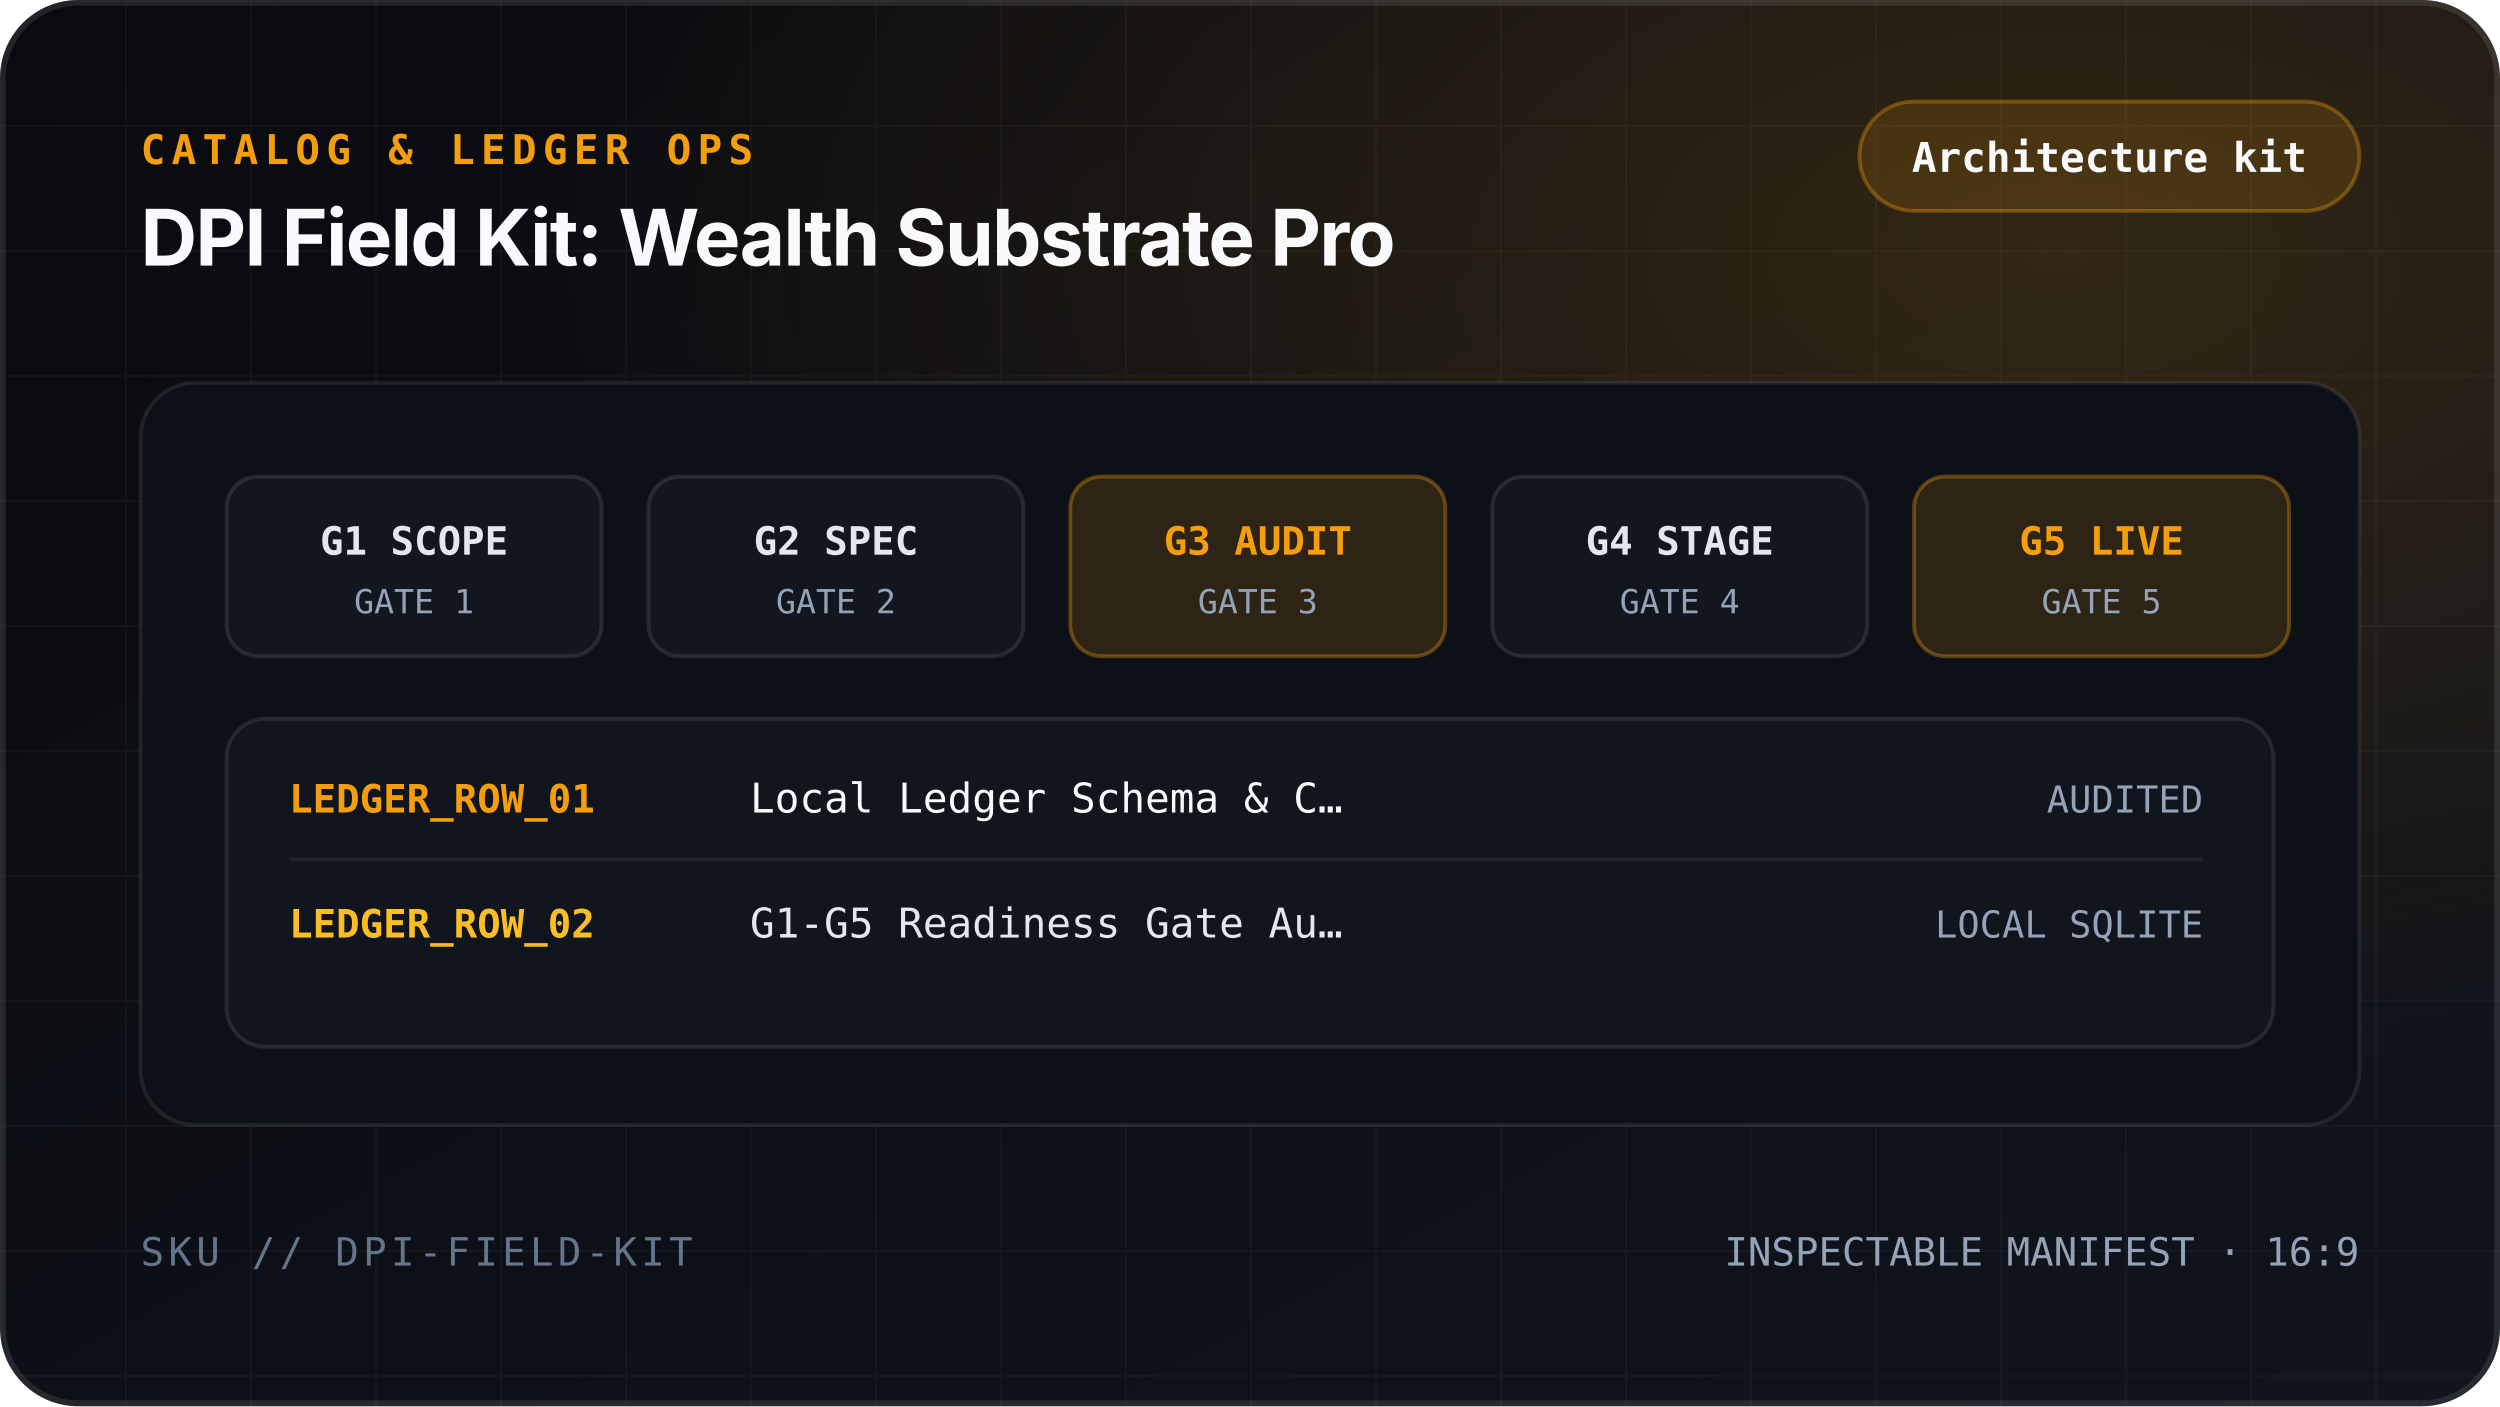
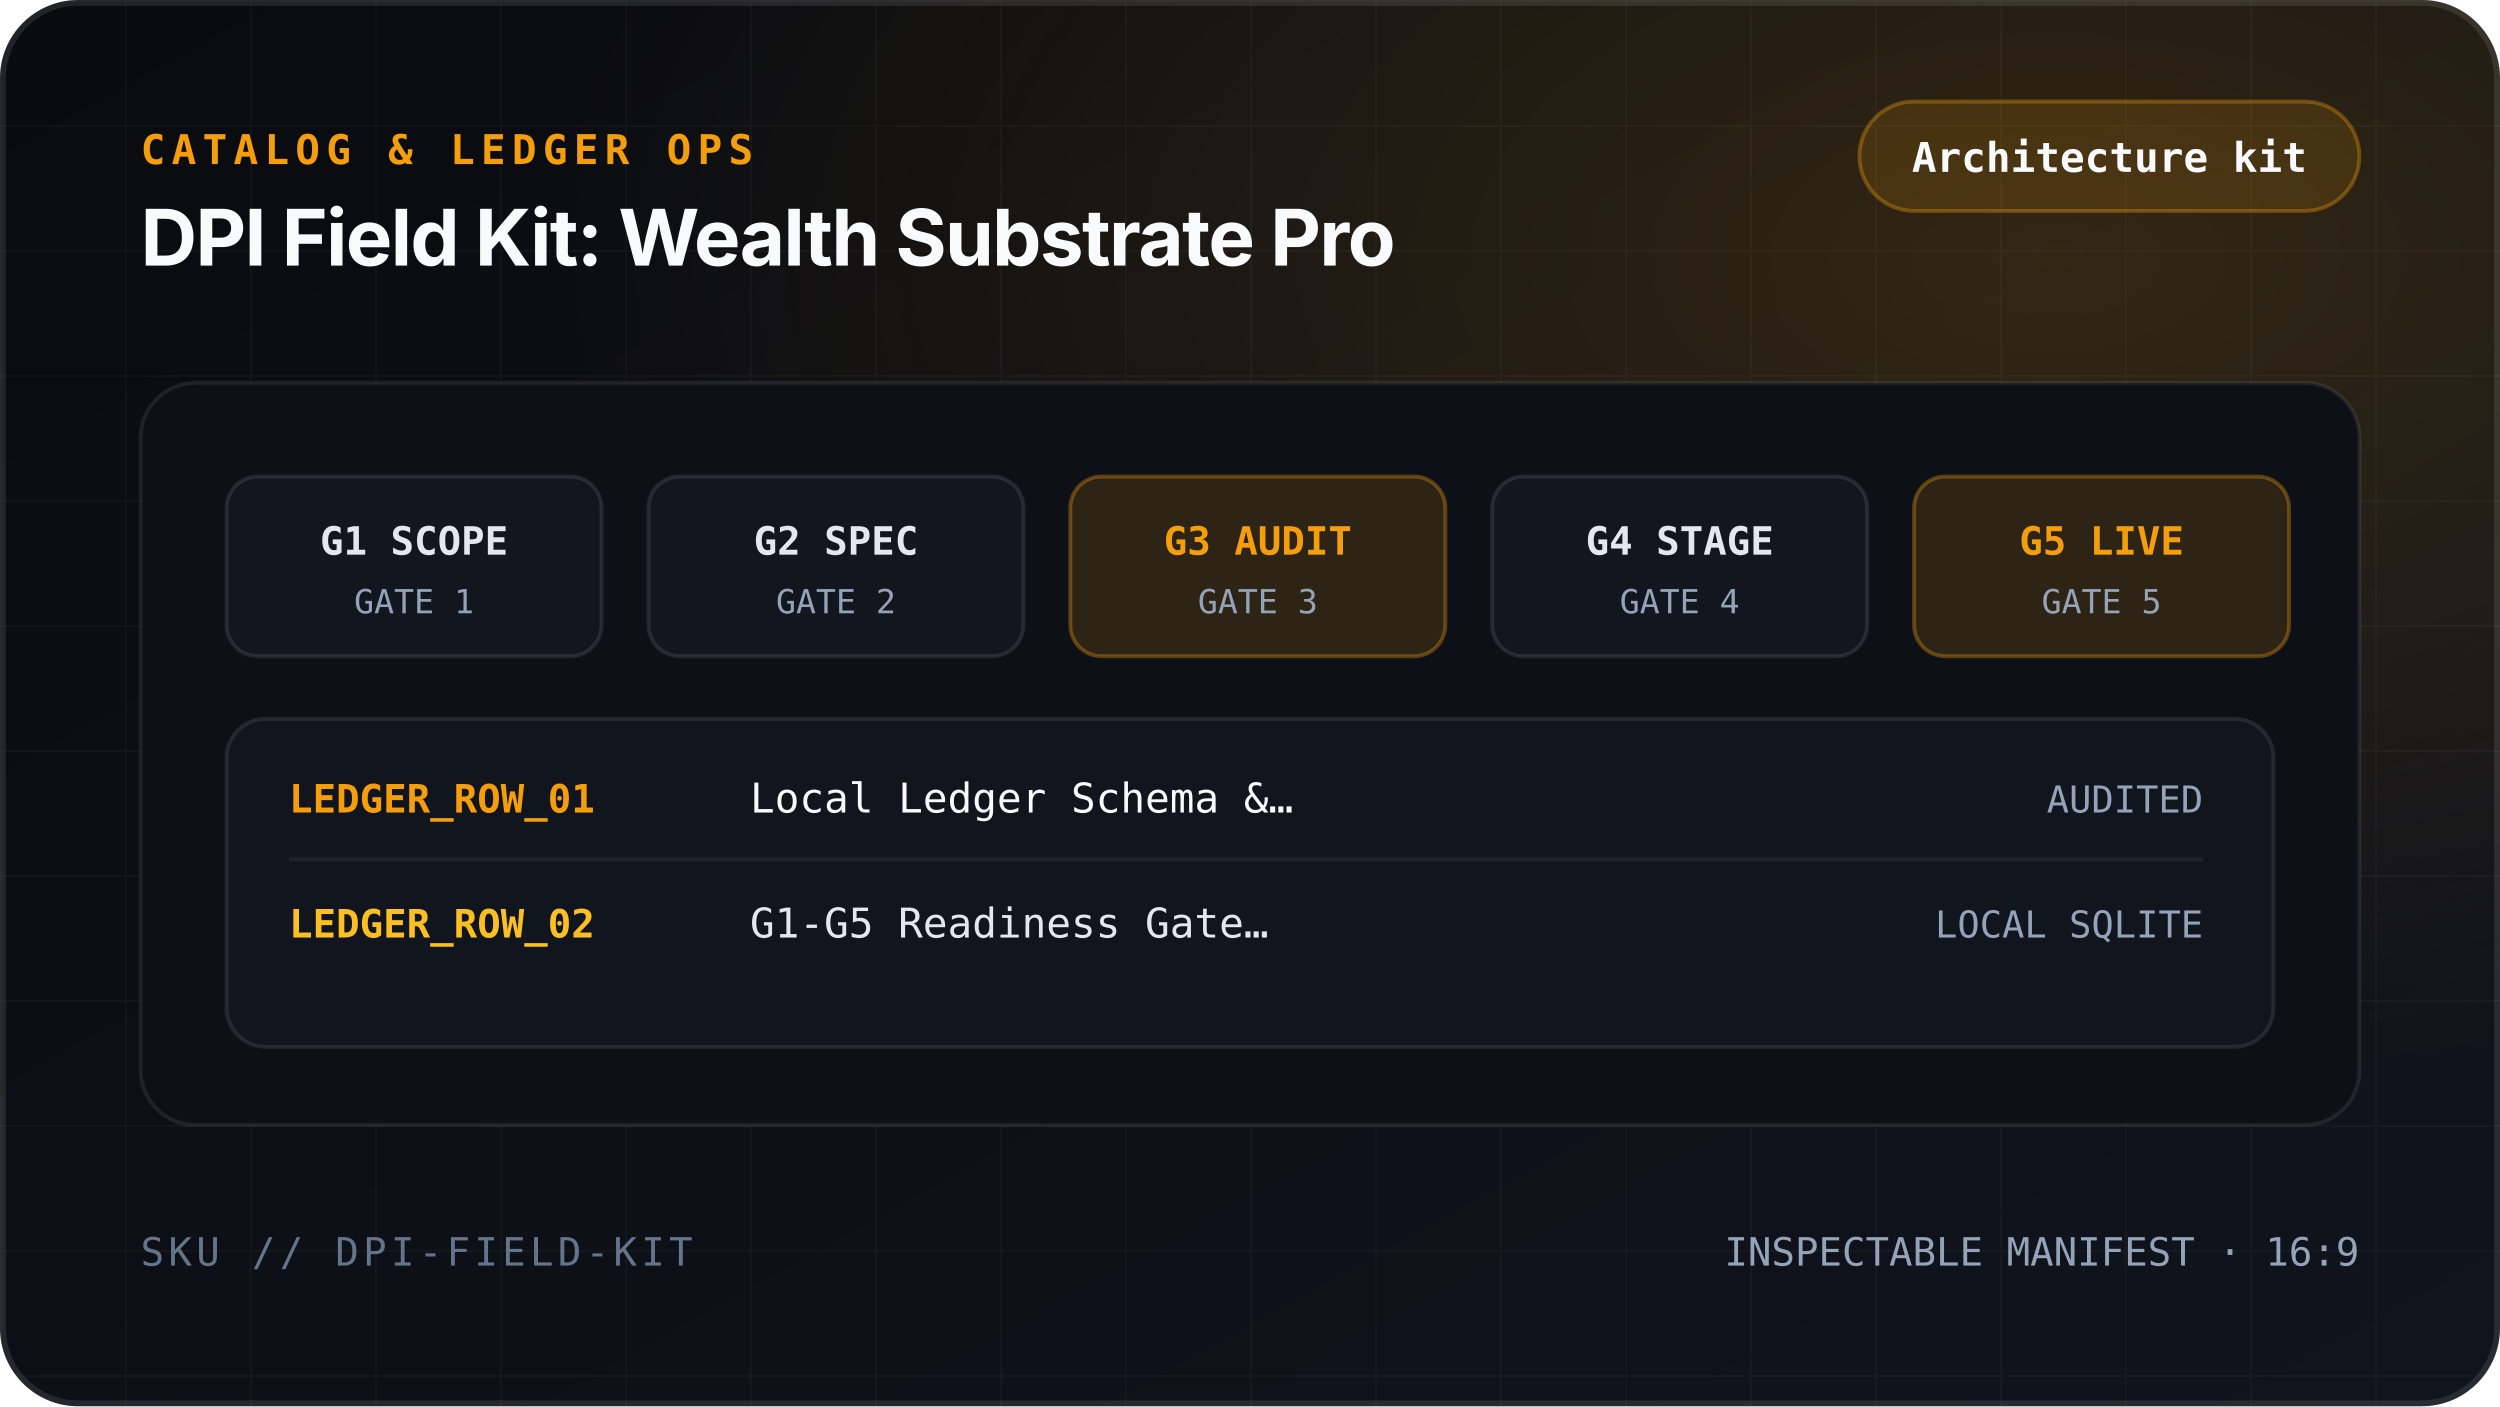
<svg xmlns="http://www.w3.org/2000/svg" viewBox="0 0 640 360" width="640" height="360" role="img" aria-labelledby="title-dpi-field-kit desc-dpi-field-kit">
  <defs>
    <linearGradient id="bg-dpi-field-kit" x1="0" y1="0" x2="1" y2="1">
      <stop offset="0%" stop-color="#0A0B0F" />
      <stop offset="100%" stop-color="#10141D" />
    </linearGradient>
    <radialGradient id="glow-dpi-field-kit" cx="82%" cy="18%" r="60%">
      <stop offset="0%" stop-color="#F59E0B" stop-opacity="0.16" />
      <stop offset="100%" stop-color="#F59E0B" stop-opacity="0" />
    </radialGradient>
    <pattern id="grid-dpi-field-kit" width="32" height="32" patternUnits="userSpaceOnUse">
      <path d="M 32 0 L 0 0 0 32" fill="none" stroke="rgba(255,255,255,0.028)" stroke-width="1" />
    </pattern>
  </defs>
  <rect width="640" height="360" rx="20" fill="url(#bg-dpi-field-kit)" />
  <rect width="640" height="360" rx="20" fill="url(#grid-dpi-field-kit)" />
  <rect width="640" height="360" rx="20" fill="url(#glow-dpi-field-kit)" />
  <rect x="0.75" y="0.75" width="638.5" height="358.5" rx="19.25" fill="none" stroke="rgba(255,255,255,0.10)" stroke-width="1.5" />
  <text x="36" y="42" fill="#F59E0B" font-family="ui-monospace, SFMono-Regular, Consolas, monospace" font-size="10.5" font-weight="600" letter-spacing="1.6">CATALOG &amp; LEDGER OPS</text>
  <text x="36" y="68" fill="#F8FAFC" font-family="ui-sans-serif, system-ui, -apple-system, sans-serif" font-size="20" font-weight="700" letter-spacing="-0.4">DPI Field Kit: Wealth Substrate Pro</text>
  <rect x="476" y="26" width="128" height="28" rx="14" fill="rgba(245, 158, 11, 0.14)" stroke="rgba(245, 158, 11, 0.34)" />
  <text x="540" y="44" text-anchor="middle" fill="#F8FAFC" font-family="ui-monospace, SFMono-Regular, Consolas, monospace" font-size="10.5" font-weight="600">Architecture kit</text>
  <g transform="translate(36, 98)">
    <rect x="0" y="0" width="568" height="190" rx="14" fill="#0D1017" stroke="rgba(255,255,255,0.08)" />
    <rect x="22" y="24" width="96" height="46" rx="8" fill="#12161F" stroke="rgba(255,255,255,0.10)" />
    <text x="70" y="44" text-anchor="middle" fill="#E2E8F0" font-family="ui-monospace, SFMono-Regular, Consolas, monospace" font-size="10" font-weight="600">G1 SCOPE</text>
    <text x="70" y="59" text-anchor="middle" fill="#94A3B8" font-family="ui-monospace, SFMono-Regular, Consolas, monospace" font-size="8.5">GATE 1</text>
    <rect x="130" y="24" width="96" height="46" rx="8" fill="#12161F" stroke="rgba(255,255,255,0.10)" />
    <text x="178" y="44" text-anchor="middle" fill="#E2E8F0" font-family="ui-monospace, SFMono-Regular, Consolas, monospace" font-size="10" font-weight="600">G2 SPEC</text>
    <text x="178" y="59" text-anchor="middle" fill="#94A3B8" font-family="ui-monospace, SFMono-Regular, Consolas, monospace" font-size="8.5">GATE 2</text>
    <rect x="238" y="24" width="96" height="46" rx="8" fill="rgba(245, 158, 11, 0.14)" stroke="rgba(245, 158, 11, 0.34)" />
    <text x="286" y="44" text-anchor="middle" fill="#F59E0B" font-family="ui-monospace, SFMono-Regular, Consolas, monospace" font-size="10" font-weight="600">G3 AUDIT</text>
    <text x="286" y="59" text-anchor="middle" fill="#94A3B8" font-family="ui-monospace, SFMono-Regular, Consolas, monospace" font-size="8.5">GATE 3</text>
    <rect x="346" y="24" width="96" height="46" rx="8" fill="#12161F" stroke="rgba(255,255,255,0.10)" />
    <text x="394" y="44" text-anchor="middle" fill="#E2E8F0" font-family="ui-monospace, SFMono-Regular, Consolas, monospace" font-size="10" font-weight="600">G4 STAGE</text>
    <text x="394" y="59" text-anchor="middle" fill="#94A3B8" font-family="ui-monospace, SFMono-Regular, Consolas, monospace" font-size="8.5">GATE 4</text>
    <rect x="454" y="24" width="96" height="46" rx="8" fill="rgba(245, 158, 11, 0.14)" stroke="rgba(245, 158, 11, 0.34)" />
    <text x="502" y="44" text-anchor="middle" fill="#F59E0B" font-family="ui-monospace, SFMono-Regular, Consolas, monospace" font-size="10" font-weight="600">G5 LIVE</text>
    <text x="502" y="59" text-anchor="middle" fill="#94A3B8" font-family="ui-monospace, SFMono-Regular, Consolas, monospace" font-size="8.5">GATE 5</text>
    <rect x="22" y="86" width="524" height="84" rx="10" fill="#11151E" stroke="rgba(255,255,255,0.09)" />
    <text x="38" y="110" fill="#F59E0B" font-family="ui-monospace, SFMono-Regular, Consolas, monospace" font-size="10" font-weight="600">LEDGER_ROW_01</text>
-     <text x="156" y="110" fill="#F8FAFC" font-family="ui-monospace, SFMono-Regular, Consolas, monospace" font-size="10.5">Local Ledger Schema &amp; C…</text>
+     <text x="156" y="110" fill="#F8FAFC" font-family="ui-monospace, SFMono-Regular, Consolas, monospace" font-size="10.5">Local Ledger Schema &amp;…</text>
    <text x="528" y="110" text-anchor="end" fill="#94A3B8" font-family="ui-monospace, SFMono-Regular, Consolas, monospace" font-size="9.5">AUDITED</text>
    <line x1="38" y1="122" x2="528" y2="122" stroke="rgba(255,255,255,0.06)" />
    <text x="38" y="142" fill="#FBBF24" font-family="ui-monospace, SFMono-Regular, Consolas, monospace" font-size="10" font-weight="600">LEDGER_ROW_02</text>
-     <text x="156" y="142" fill="#E2E8F0" font-family="ui-monospace, SFMono-Regular, Consolas, monospace" font-size="10.5">G1-G5 Readiness Gate Au…</text>
+     <text x="156" y="142" fill="#E2E8F0" font-family="ui-monospace, SFMono-Regular, Consolas, monospace" font-size="10.5">G1-G5 Readiness Gate…</text>
    <text x="528" y="142" text-anchor="end" fill="#94A3B8" font-family="ui-monospace, SFMono-Regular, Consolas, monospace" font-size="9.5">LOCAL SQLITE</text>
  </g>
  <text x="36" y="324" fill="#64748B" font-family="ui-monospace, SFMono-Regular, Consolas, monospace" font-size="10" letter-spacing="1.1">SKU // DPI-FIELD-KIT</text>
  <text x="604" y="324" text-anchor="end" fill="#94A3B8" font-family="ui-monospace, SFMono-Regular, Consolas, monospace" font-size="10">INSPECTABLE MANIFEST · 16:9</text>
</svg>
